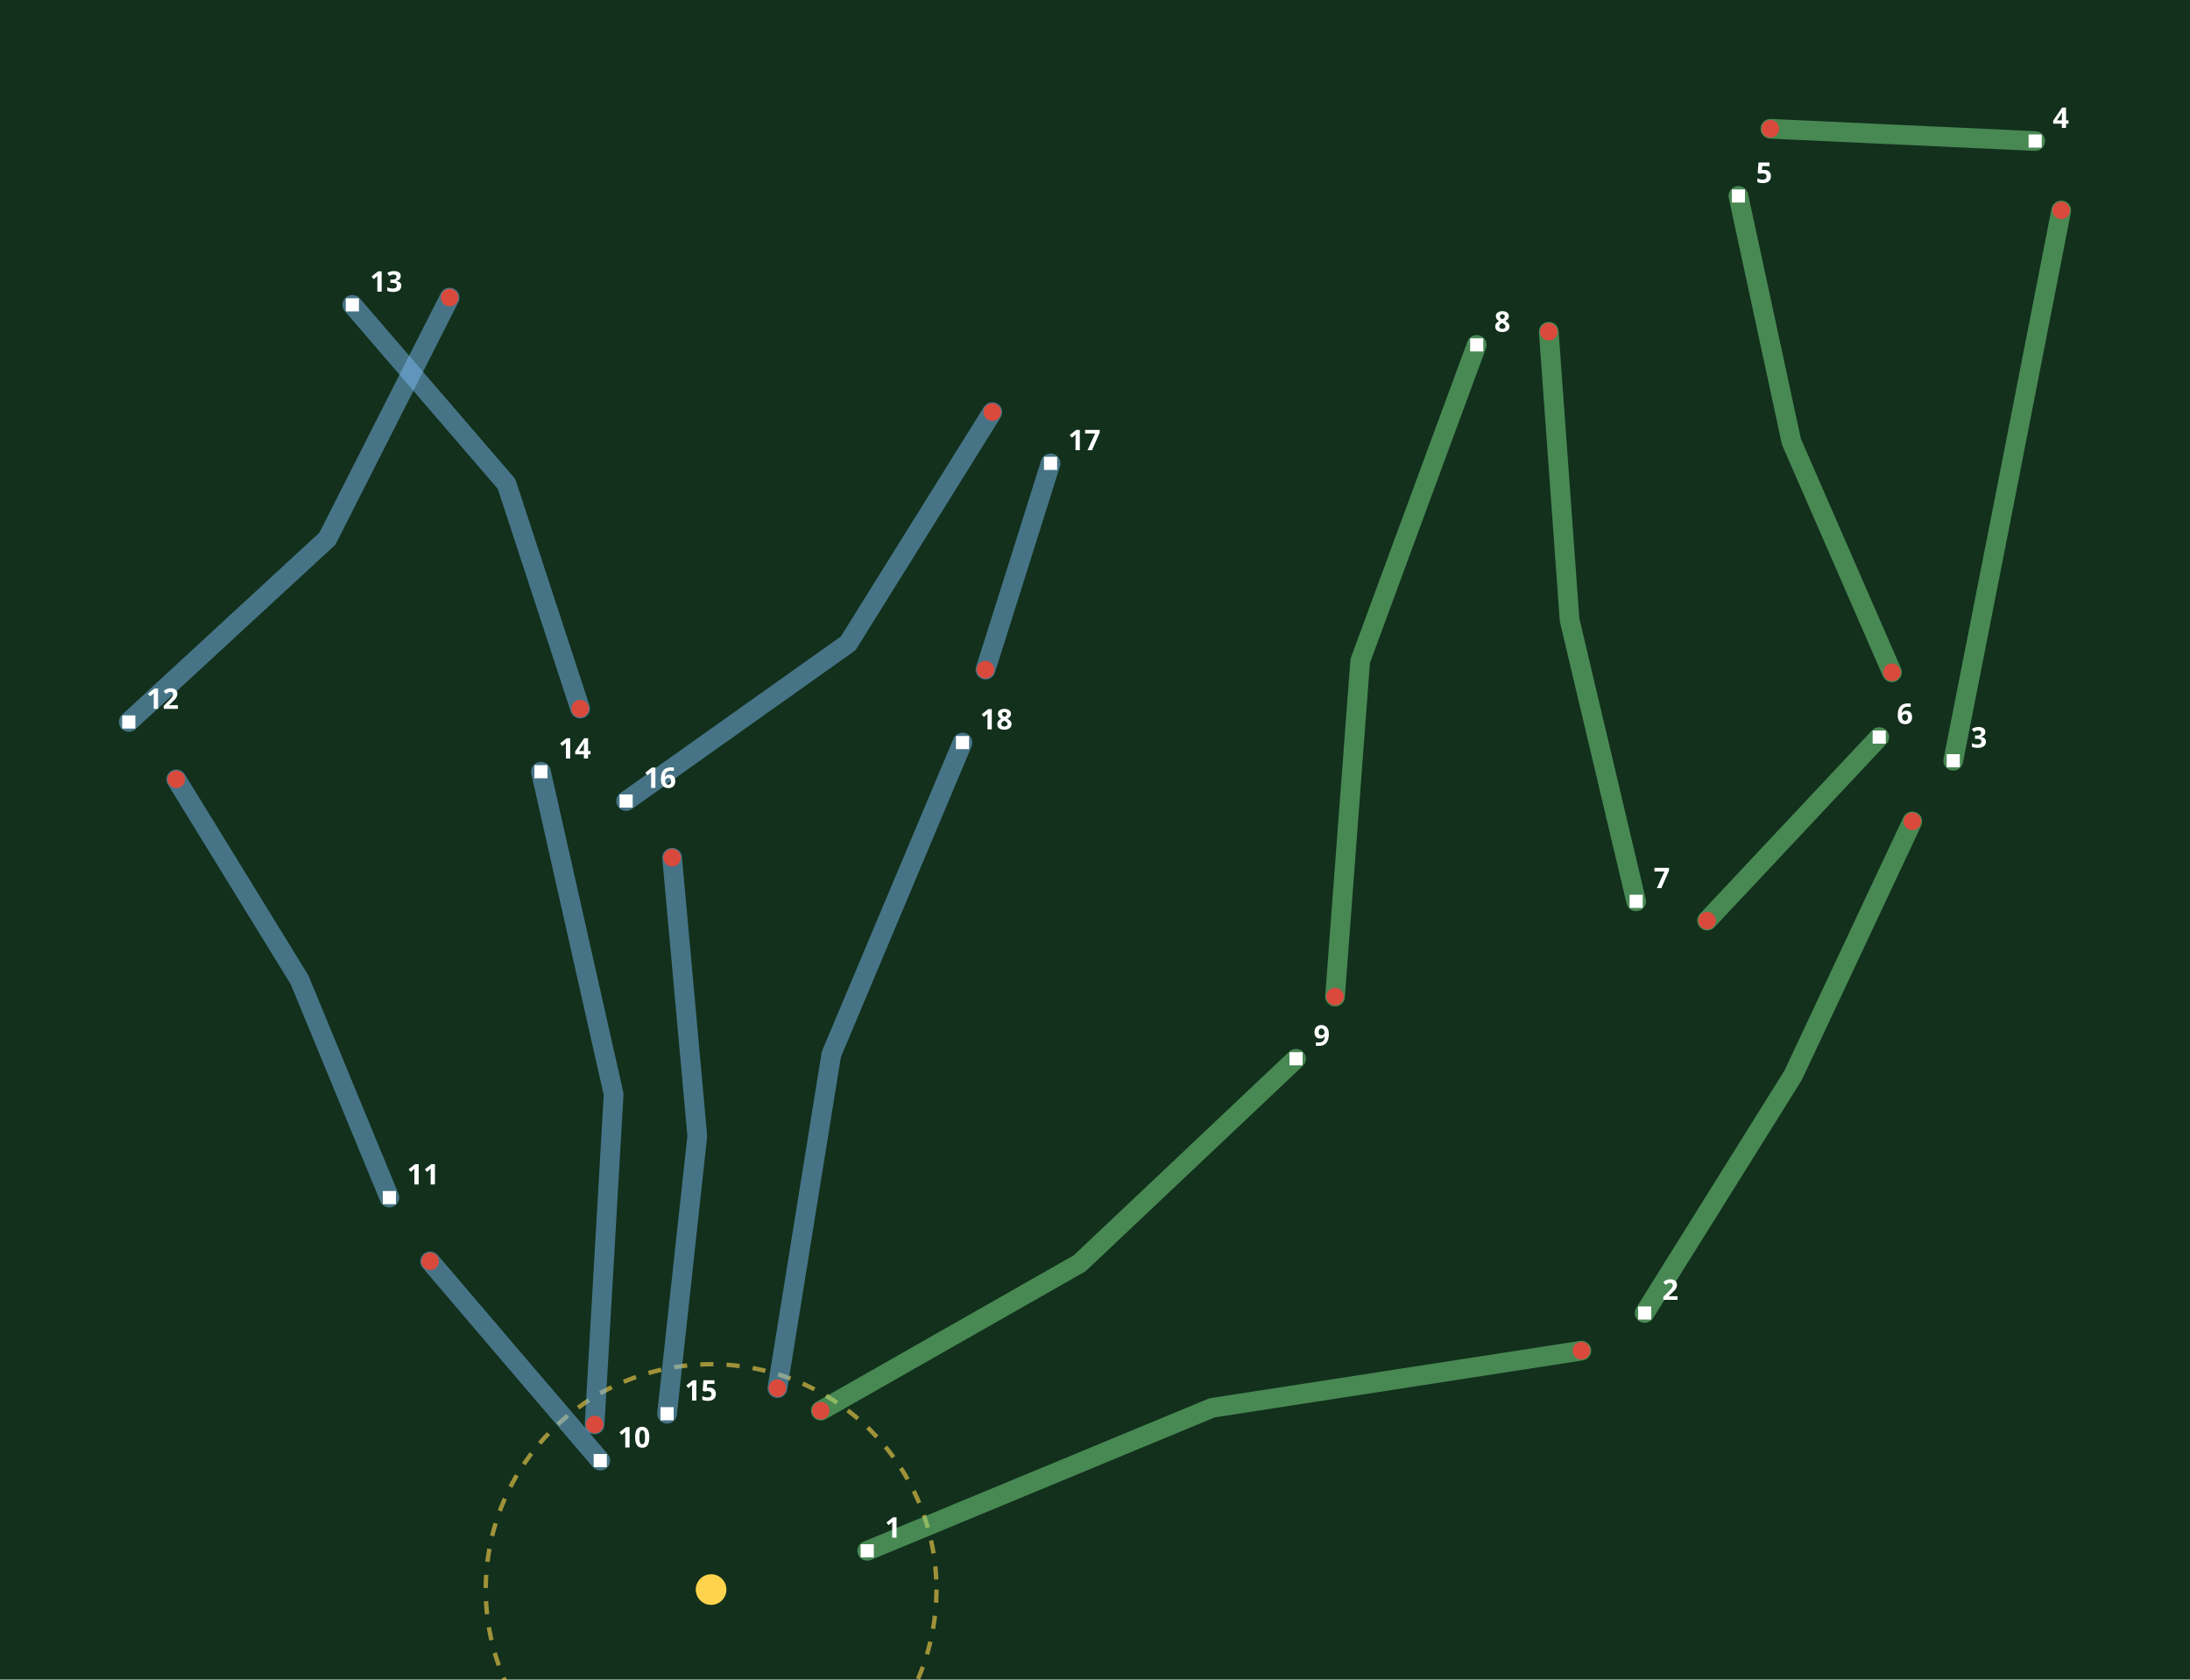
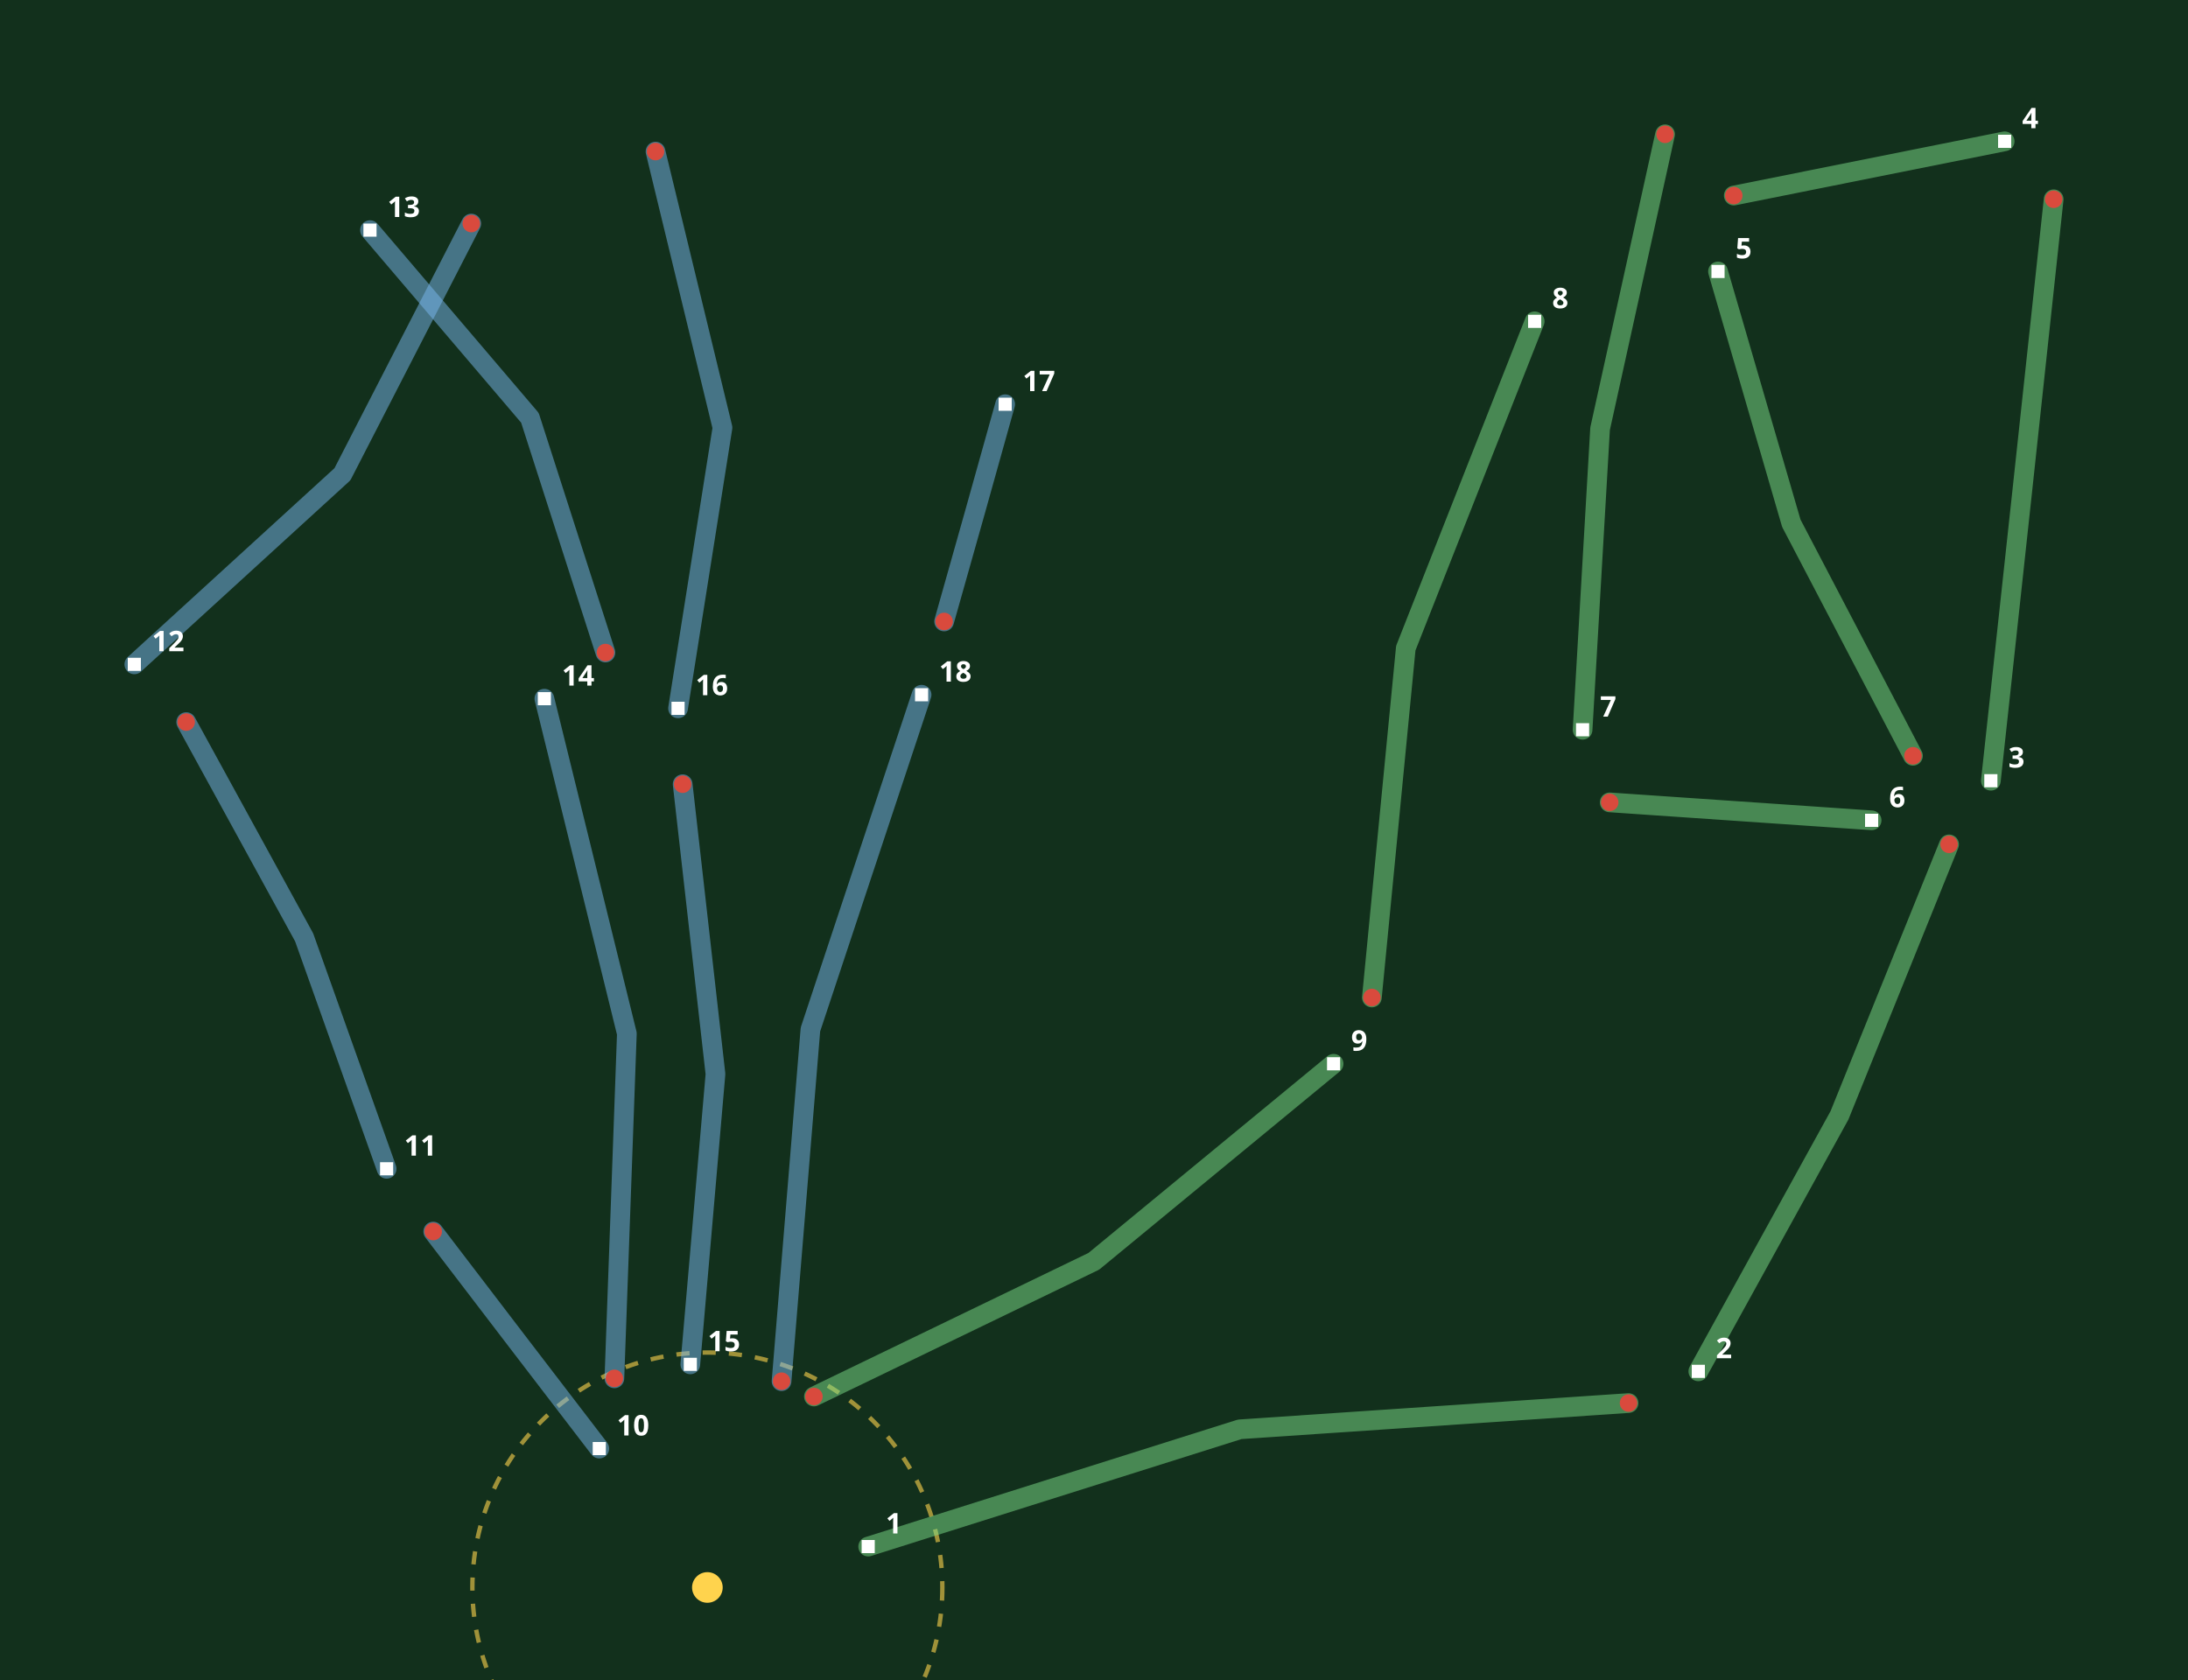
- <svg xmlns="http://www.w3.org/2000/svg" width="1000" height="767" viewBox="0 0 1000 767">
-   <rect width="1000" height="767" fill="#12301c" />
-   <circle cx="324.7" cy="725.9" r="102.9" fill="none" stroke="#ffd34d" stroke-width="2" stroke-opacity="0.6" stroke-dasharray="6 6" />
-   <polyline points="396 708.2 553.5 642.9 722.1 616.8" fill="none" stroke="#7ee08a" stroke-width="9" stroke-opacity="0.5" stroke-linecap="round" stroke-linejoin="round" />
-   <rect x="393" y="705.2" width="6" height="6" fill="#ffffff" />
-   <circle cx="722.1" cy="616.8" r="4" fill="#d94a3d" />
-   <text x="404" y="702.2" fill="#ffffff" font-family="sans-serif" font-size="13" font-weight="600">1</text>
-   <polyline points="751 599.6 818.8 491 873.2 375.1" fill="none" stroke="#7ee08a" stroke-width="9" stroke-opacity="0.5" stroke-linecap="round" stroke-linejoin="round" />
-   <rect x="748" y="596.6" width="6" height="6" fill="#ffffff" />
-   <circle cx="873.2" cy="375.1" r="4" fill="#d94a3d" />
-   <text x="759" y="593.6" fill="#ffffff" font-family="sans-serif" font-size="13" font-weight="600">2</text>
-   <polyline points="891.9 347.4 916.6 221.8 941.2 96.1" fill="none" stroke="#7ee08a" stroke-width="9" stroke-opacity="0.5" stroke-linecap="round" stroke-linejoin="round" />
-   <rect x="888.9" y="344.4" width="6" height="6" fill="#ffffff" />
-   <circle cx="941.2" cy="96.1" r="4" fill="#d94a3d" />
-   <text x="899.9" y="341.4" fill="#ffffff" font-family="sans-serif" font-size="13" font-weight="600">3</text>
-   <polyline points="929.3 64.4 868.8 61.6 808.4 58.8" fill="none" stroke="#7ee08a" stroke-width="9" stroke-opacity="0.5" stroke-linecap="round" stroke-linejoin="round" />
-   <rect x="926.3" y="61.4" width="6" height="6" fill="#ffffff" />
-   <circle cx="808.4" cy="58.8" r="4" fill="#d94a3d" />
-   <text x="937.3" y="58.4" fill="#ffffff" font-family="sans-serif" font-size="13" font-weight="600">4</text>
-   <polyline points="793.8 89.5 818 201.7 863.9 307" fill="none" stroke="#7ee08a" stroke-width="9" stroke-opacity="0.5" stroke-linecap="round" stroke-linejoin="round" />
-   <rect x="790.8" y="86.5" width="6" height="6" fill="#ffffff" />
-   <circle cx="863.9" cy="307" r="4" fill="#d94a3d" />
-   <text x="801.8" y="83.5" fill="#ffffff" font-family="sans-serif" font-size="13" font-weight="600">5</text>
-   <polyline points="858.1 336.6 818.8 378.5 779.5 420.4" fill="none" stroke="#7ee08a" stroke-width="9" stroke-opacity="0.5" stroke-linecap="round" stroke-linejoin="round" />
-   <rect x="855.1" y="333.6" width="6" height="6" fill="#ffffff" />
-   <circle cx="779.5" cy="420.4" r="4" fill="#d94a3d" />
-   <text x="866.1" y="330.6" fill="#ffffff" font-family="sans-serif" font-size="13" font-weight="600">6</text>
-   <polyline points="747.1 411.6 716.7 283.1 707.2 151.5" fill="none" stroke="#7ee08a" stroke-width="9" stroke-opacity="0.5" stroke-linecap="round" stroke-linejoin="round" />
-   <rect x="744.1" y="408.6" width="6" height="6" fill="#ffffff" />
-   <circle cx="707.2" cy="151.5" r="4" fill="#d94a3d" />
-   <text x="755.1" y="405.6" fill="#ffffff" font-family="sans-serif" font-size="13" font-weight="600">7</text>
-   <polyline points="674.3 157.5 621.1 301.8 609.6 455.1" fill="none" stroke="#7ee08a" stroke-width="9" stroke-opacity="0.5" stroke-linecap="round" stroke-linejoin="round" />
-   <rect x="671.3" y="154.5" width="6" height="6" fill="#ffffff" />
-   <circle cx="609.6" cy="455.1" r="4" fill="#d94a3d" />
-   <text x="682.3" y="151.5" fill="#ffffff" font-family="sans-serif" font-size="13" font-weight="600">8</text>
-   <polyline points="591.8 483.5 493 576.9 374.8 644.2" fill="none" stroke="#7ee08a" stroke-width="9" stroke-opacity="0.5" stroke-linecap="round" stroke-linejoin="round" />
-   <rect x="588.8" y="480.5" width="6" height="6" fill="#ffffff" />
-   <circle cx="374.8" cy="644.2" r="4" fill="#d94a3d" />
-   <text x="599.8" y="477.5" fill="#ffffff" font-family="sans-serif" font-size="13" font-weight="600">9</text>
-   <polyline points="274.1 667 235.2 621.5 196.4 576" fill="none" stroke="#7ab8f0" stroke-width="9" stroke-opacity="0.5" stroke-linecap="round" stroke-linejoin="round" />
-   <rect x="271.1" y="664" width="6" height="6" fill="#ffffff" />
-   <circle cx="196.4" cy="576" r="4" fill="#d94a3d" />
-   <text x="282.1" y="661" fill="#ffffff" font-family="sans-serif" font-size="13" font-weight="600">10</text>
-   <polyline points="177.8 546.9 136.8 447.5 80.5 355.9" fill="none" stroke="#7ab8f0" stroke-width="9" stroke-opacity="0.5" stroke-linecap="round" stroke-linejoin="round" />
-   <rect x="174.8" y="543.9" width="6" height="6" fill="#ffffff" />
-   <circle cx="80.5" cy="355.9" r="4" fill="#d94a3d" />
-   <text x="185.8" y="540.9" fill="#ffffff" font-family="sans-serif" font-size="13" font-weight="600">11</text>
-   <polyline points="58.8 329.7 149.5 246 205.3 135.9" fill="none" stroke="#7ab8f0" stroke-width="9" stroke-opacity="0.5" stroke-linecap="round" stroke-linejoin="round" />
-   <rect x="55.8" y="326.7" width="6" height="6" fill="#ffffff" />
-   <circle cx="205.3" cy="135.9" r="4" fill="#d94a3d" />
-   <text x="66.8" y="323.7" fill="#ffffff" font-family="sans-serif" font-size="13" font-weight="600">12</text>
-   <polyline points="160.9 139.2 231.3 221 264.9 323.6" fill="none" stroke="#7ab8f0" stroke-width="9" stroke-opacity="0.5" stroke-linecap="round" stroke-linejoin="round" />
-   <rect x="157.9" y="136.2" width="6" height="6" fill="#ffffff" />
-   <circle cx="264.9" cy="323.6" r="4" fill="#d94a3d" />
-   <text x="168.9" y="133.2" fill="#ffffff" font-family="sans-serif" font-size="13" font-weight="600">13</text>
-   <polyline points="247 352.4 280.2 499.7 271.5 650.5" fill="none" stroke="#7ab8f0" stroke-width="9" stroke-opacity="0.5" stroke-linecap="round" stroke-linejoin="round" />
-   <rect x="244" y="349.4" width="6" height="6" fill="#ffffff" />
-   <circle cx="271.5" cy="650.5" r="4" fill="#d94a3d" />
-   <text x="255" y="346.4" fill="#ffffff" font-family="sans-serif" font-size="13" font-weight="600">14</text>
-   <polyline points="304.6 645.6 318.4 518.8 306.9 391.7" fill="none" stroke="#7ab8f0" stroke-width="9" stroke-opacity="0.5" stroke-linecap="round" stroke-linejoin="round" />
-   <rect x="301.6" y="642.6" width="6" height="6" fill="#ffffff" />
-   <circle cx="306.9" cy="391.7" r="4" fill="#d94a3d" />
-   <text x="312.6" y="639.6" fill="#ffffff" font-family="sans-serif" font-size="13" font-weight="600">15</text>
-   <polyline points="285.9 365.8 387.3 293.8 453.1 188.2" fill="none" stroke="#7ab8f0" stroke-width="9" stroke-opacity="0.5" stroke-linecap="round" stroke-linejoin="round" />
-   <rect x="282.9" y="362.8" width="6" height="6" fill="#ffffff" />
-   <circle cx="453.1" cy="188.2" r="4" fill="#d94a3d" />
-   <text x="293.9" y="359.8" fill="#ffffff" font-family="sans-serif" font-size="13" font-weight="600">16</text>
-   <polyline points="479.7 211.6 464.9 258.7 450 305.8" fill="none" stroke="#7ab8f0" stroke-width="9" stroke-opacity="0.5" stroke-linecap="round" stroke-linejoin="round" />
-   <rect x="476.7" y="208.6" width="6" height="6" fill="#ffffff" />
-   <circle cx="450" cy="305.8" r="4" fill="#d94a3d" />
-   <text x="487.7" y="205.6" fill="#ffffff" font-family="sans-serif" font-size="13" font-weight="600">17</text>
-   <polyline points="439.5 339.1 379.6 481.5 355 633.9" fill="none" stroke="#7ab8f0" stroke-width="9" stroke-opacity="0.5" stroke-linecap="round" stroke-linejoin="round" />
-   <rect x="436.5" y="336.1" width="6" height="6" fill="#ffffff" />
-   <circle cx="355" cy="633.9" r="4" fill="#d94a3d" />
-   <text x="447.5" y="333.1" fill="#ffffff" font-family="sans-serif" font-size="13" font-weight="600">18</text>
-   <circle cx="324.7" cy="725.9" r="7" fill="#ffd34d" />
+ <svg xmlns="http://www.w3.org/2000/svg" width="1000" height="768" viewBox="0 0 1000 768">
+   <rect width="1000" height="768" fill="#12301c" />
+   <circle cx="323.3" cy="725.7" r="107.4" fill="none" stroke="#ffd34d" stroke-width="2" stroke-opacity="0.6" stroke-dasharray="6 6" />
+   <polyline points="396.8 707 566.6 653.4 744.3 641.4" fill="none" stroke="#7ee08a" stroke-width="9" stroke-opacity="0.5" stroke-linecap="round" stroke-linejoin="round" />
+   <rect x="393.8" y="704" width="6" height="6" fill="#ffffff" />
+   <circle cx="744.3" cy="641.4" r="4" fill="#d94a3d" />
+   <text x="404.8" y="701" fill="#ffffff" font-family="sans-serif" font-size="13" font-weight="600">1</text>
+   <polyline points="776.2 626.9 840.7 509.9 890.8 386" fill="none" stroke="#7ee08a" stroke-width="9" stroke-opacity="0.5" stroke-linecap="round" stroke-linejoin="round" />
+   <rect x="773.2" y="623.9" width="6" height="6" fill="#ffffff" />
+   <circle cx="890.8" cy="386" r="4" fill="#d94a3d" />
+   <text x="784.2" y="620.9" fill="#ffffff" font-family="sans-serif" font-size="13" font-weight="600">2</text>
+   <polyline points="909.9 356.9 924.3 224 938.6 91.1" fill="none" stroke="#7ee08a" stroke-width="9" stroke-opacity="0.5" stroke-linecap="round" stroke-linejoin="round" />
+   <rect x="906.9" y="353.9" width="6" height="6" fill="#ffffff" />
+   <circle cx="938.6" cy="91.1" r="4" fill="#d94a3d" />
+   <text x="917.9" y="350.9" fill="#ffffff" font-family="sans-serif" font-size="13" font-weight="600">3</text>
+   <polyline points="916.2 64.6 854.3 77 792.4 89.4" fill="none" stroke="#7ee08a" stroke-width="9" stroke-opacity="0.5" stroke-linecap="round" stroke-linejoin="round" />
+   <rect x="913.2" y="61.6" width="6" height="6" fill="#ffffff" />
+   <circle cx="792.4" cy="89.4" r="4" fill="#d94a3d" />
+   <text x="924.2" y="58.6" fill="#ffffff" font-family="sans-serif" font-size="13" font-weight="600">4</text>
+   <polyline points="785.2 124.1 818.7 239.2 874.3 345.5" fill="none" stroke="#7ee08a" stroke-width="9" stroke-opacity="0.5" stroke-linecap="round" stroke-linejoin="round" />
+   <rect x="782.2" y="121.1" width="6" height="6" fill="#ffffff" />
+   <circle cx="874.3" cy="345.5" r="4" fill="#d94a3d" />
+   <text x="793.2" y="118.1" fill="#ffffff" font-family="sans-serif" font-size="13" font-weight="600">5</text>
+   <polyline points="855.4 375 795.6 370.9 735.7 366.8" fill="none" stroke="#7ee08a" stroke-width="9" stroke-opacity="0.5" stroke-linecap="round" stroke-linejoin="round" />
+   <rect x="852.4" y="372" width="6" height="6" fill="#ffffff" />
+   <circle cx="735.7" cy="366.8" r="4" fill="#d94a3d" />
+   <text x="863.4" y="369" fill="#ffffff" font-family="sans-serif" font-size="13" font-weight="600">6</text>
+   <polyline points="723.3 333.6 731.3 196 761 61.4" fill="none" stroke="#7ee08a" stroke-width="9" stroke-opacity="0.5" stroke-linecap="round" stroke-linejoin="round" />
+   <rect x="720.3" y="330.6" width="6" height="6" fill="#ffffff" />
+   <circle cx="761" cy="61.4" r="4" fill="#d94a3d" />
+   <text x="731.3" y="327.6" fill="#ffffff" font-family="sans-serif" font-size="13" font-weight="600">7</text>
+   <polyline points="701.4 146.9 642.5 296.3 627 456" fill="none" stroke="#7ee08a" stroke-width="9" stroke-opacity="0.5" stroke-linecap="round" stroke-linejoin="round" />
+   <rect x="698.4" y="143.9" width="6" height="6" fill="#ffffff" />
+   <circle cx="627" cy="456" r="4" fill="#d94a3d" />
+   <text x="709.4" y="140.9" fill="#ffffff" font-family="sans-serif" font-size="13" font-weight="600">8</text>
+   <polyline points="609.5 486.3 499.9 576.6 372 638.4" fill="none" stroke="#7ee08a" stroke-width="9" stroke-opacity="0.5" stroke-linecap="round" stroke-linejoin="round" />
+   <rect x="606.5" y="483.3" width="6" height="6" fill="#ffffff" />
+   <circle cx="372" cy="638.4" r="4" fill="#d94a3d" />
+   <text x="617.5" y="480.3" fill="#ffffff" font-family="sans-serif" font-size="13" font-weight="600">9</text>
+   <polyline points="273.9 662.2 235.9 612.6 198 563" fill="none" stroke="#7ab8f0" stroke-width="9" stroke-opacity="0.5" stroke-linecap="round" stroke-linejoin="round" />
+   <rect x="270.9" y="659.2" width="6" height="6" fill="#ffffff" />
+   <circle cx="198" cy="563" r="4" fill="#d94a3d" />
+   <text x="281.9" y="656.2" fill="#ffffff" font-family="sans-serif" font-size="13" font-weight="600">10</text>
+   <polyline points="176.7 534.3 139 428.5 85.1 330.1" fill="none" stroke="#7ab8f0" stroke-width="9" stroke-opacity="0.5" stroke-linecap="round" stroke-linejoin="round" />
+   <rect x="173.7" y="531.3" width="6" height="6" fill="#ffffff" />
+   <circle cx="85.1" cy="330.1" r="4" fill="#d94a3d" />
+   <text x="184.7" y="528.3" fill="#ffffff" font-family="sans-serif" font-size="13" font-weight="600">11</text>
+   <polyline points="61.4 303.7 156.5 216.8 215.4 102.2" fill="none" stroke="#7ab8f0" stroke-width="9" stroke-opacity="0.5" stroke-linecap="round" stroke-linejoin="round" />
+   <rect x="58.4" y="300.7" width="6" height="6" fill="#ffffff" />
+   <circle cx="215.4" cy="102.2" r="4" fill="#d94a3d" />
+   <text x="69.4" y="297.7" fill="#ffffff" font-family="sans-serif" font-size="13" font-weight="600">12</text>
+   <polyline points="169.1 105.2 242.2 191 276.7 298.3" fill="none" stroke="#7ab8f0" stroke-width="9" stroke-opacity="0.5" stroke-linecap="round" stroke-linejoin="round" />
+   <rect x="166.1" y="102.2" width="6" height="6" fill="#ffffff" />
+   <circle cx="276.7" cy="298.3" r="4" fill="#d94a3d" />
+   <text x="177.1" y="99.2" fill="#ffffff" font-family="sans-serif" font-size="13" font-weight="600">13</text>
+   <polyline points="248.8 319.4 286.5 472.5 280.8 630.1" fill="none" stroke="#7ab8f0" stroke-width="9" stroke-opacity="0.5" stroke-linecap="round" stroke-linejoin="round" />
+   <rect x="245.8" y="316.4" width="6" height="6" fill="#ffffff" />
+   <circle cx="280.8" cy="630.1" r="4" fill="#d94a3d" />
+   <text x="256.8" y="313.4" fill="#ffffff" font-family="sans-serif" font-size="13" font-weight="600">14</text>
+   <polyline points="315.5 623.7 327 491 312 358.5" fill="none" stroke="#7ab8f0" stroke-width="9" stroke-opacity="0.5" stroke-linecap="round" stroke-linejoin="round" />
+   <rect x="312.5" y="620.7" width="6" height="6" fill="#ffffff" />
+   <circle cx="312" cy="358.5" r="4" fill="#d94a3d" />
+   <text x="323.5" y="617.7" fill="#ffffff" font-family="sans-serif" font-size="13" font-weight="600">15</text>
+   <polyline points="309.9 323.8 330.2 195.5 299.6 69.3" fill="none" stroke="#7ab8f0" stroke-width="9" stroke-opacity="0.5" stroke-linecap="round" stroke-linejoin="round" />
+   <rect x="306.9" y="320.8" width="6" height="6" fill="#ffffff" />
+   <circle cx="299.6" cy="69.3" r="4" fill="#d94a3d" />
+   <text x="317.9" y="317.8" fill="#ffffff" font-family="sans-serif" font-size="13" font-weight="600">16</text>
+   <polyline points="459.4 184.8 445.5 234.5 431.5 284.1" fill="none" stroke="#7ab8f0" stroke-width="9" stroke-opacity="0.5" stroke-linecap="round" stroke-linejoin="round" />
+   <rect x="456.4" y="181.8" width="6" height="6" fill="#ffffff" />
+   <circle cx="431.5" cy="284.1" r="4" fill="#d94a3d" />
+   <text x="467.4" y="178.8" fill="#ffffff" font-family="sans-serif" font-size="13" font-weight="600">17</text>
+   <polyline points="421.2 317.6 370.4 470.6 357.2 631.4" fill="none" stroke="#7ab8f0" stroke-width="9" stroke-opacity="0.5" stroke-linecap="round" stroke-linejoin="round" />
+   <rect x="418.2" y="314.6" width="6" height="6" fill="#ffffff" />
+   <circle cx="357.2" cy="631.4" r="4" fill="#d94a3d" />
+   <text x="429.2" y="311.6" fill="#ffffff" font-family="sans-serif" font-size="13" font-weight="600">18</text>
+   <circle cx="323.3" cy="725.7" r="7" fill="#ffd34d" />
</svg>
